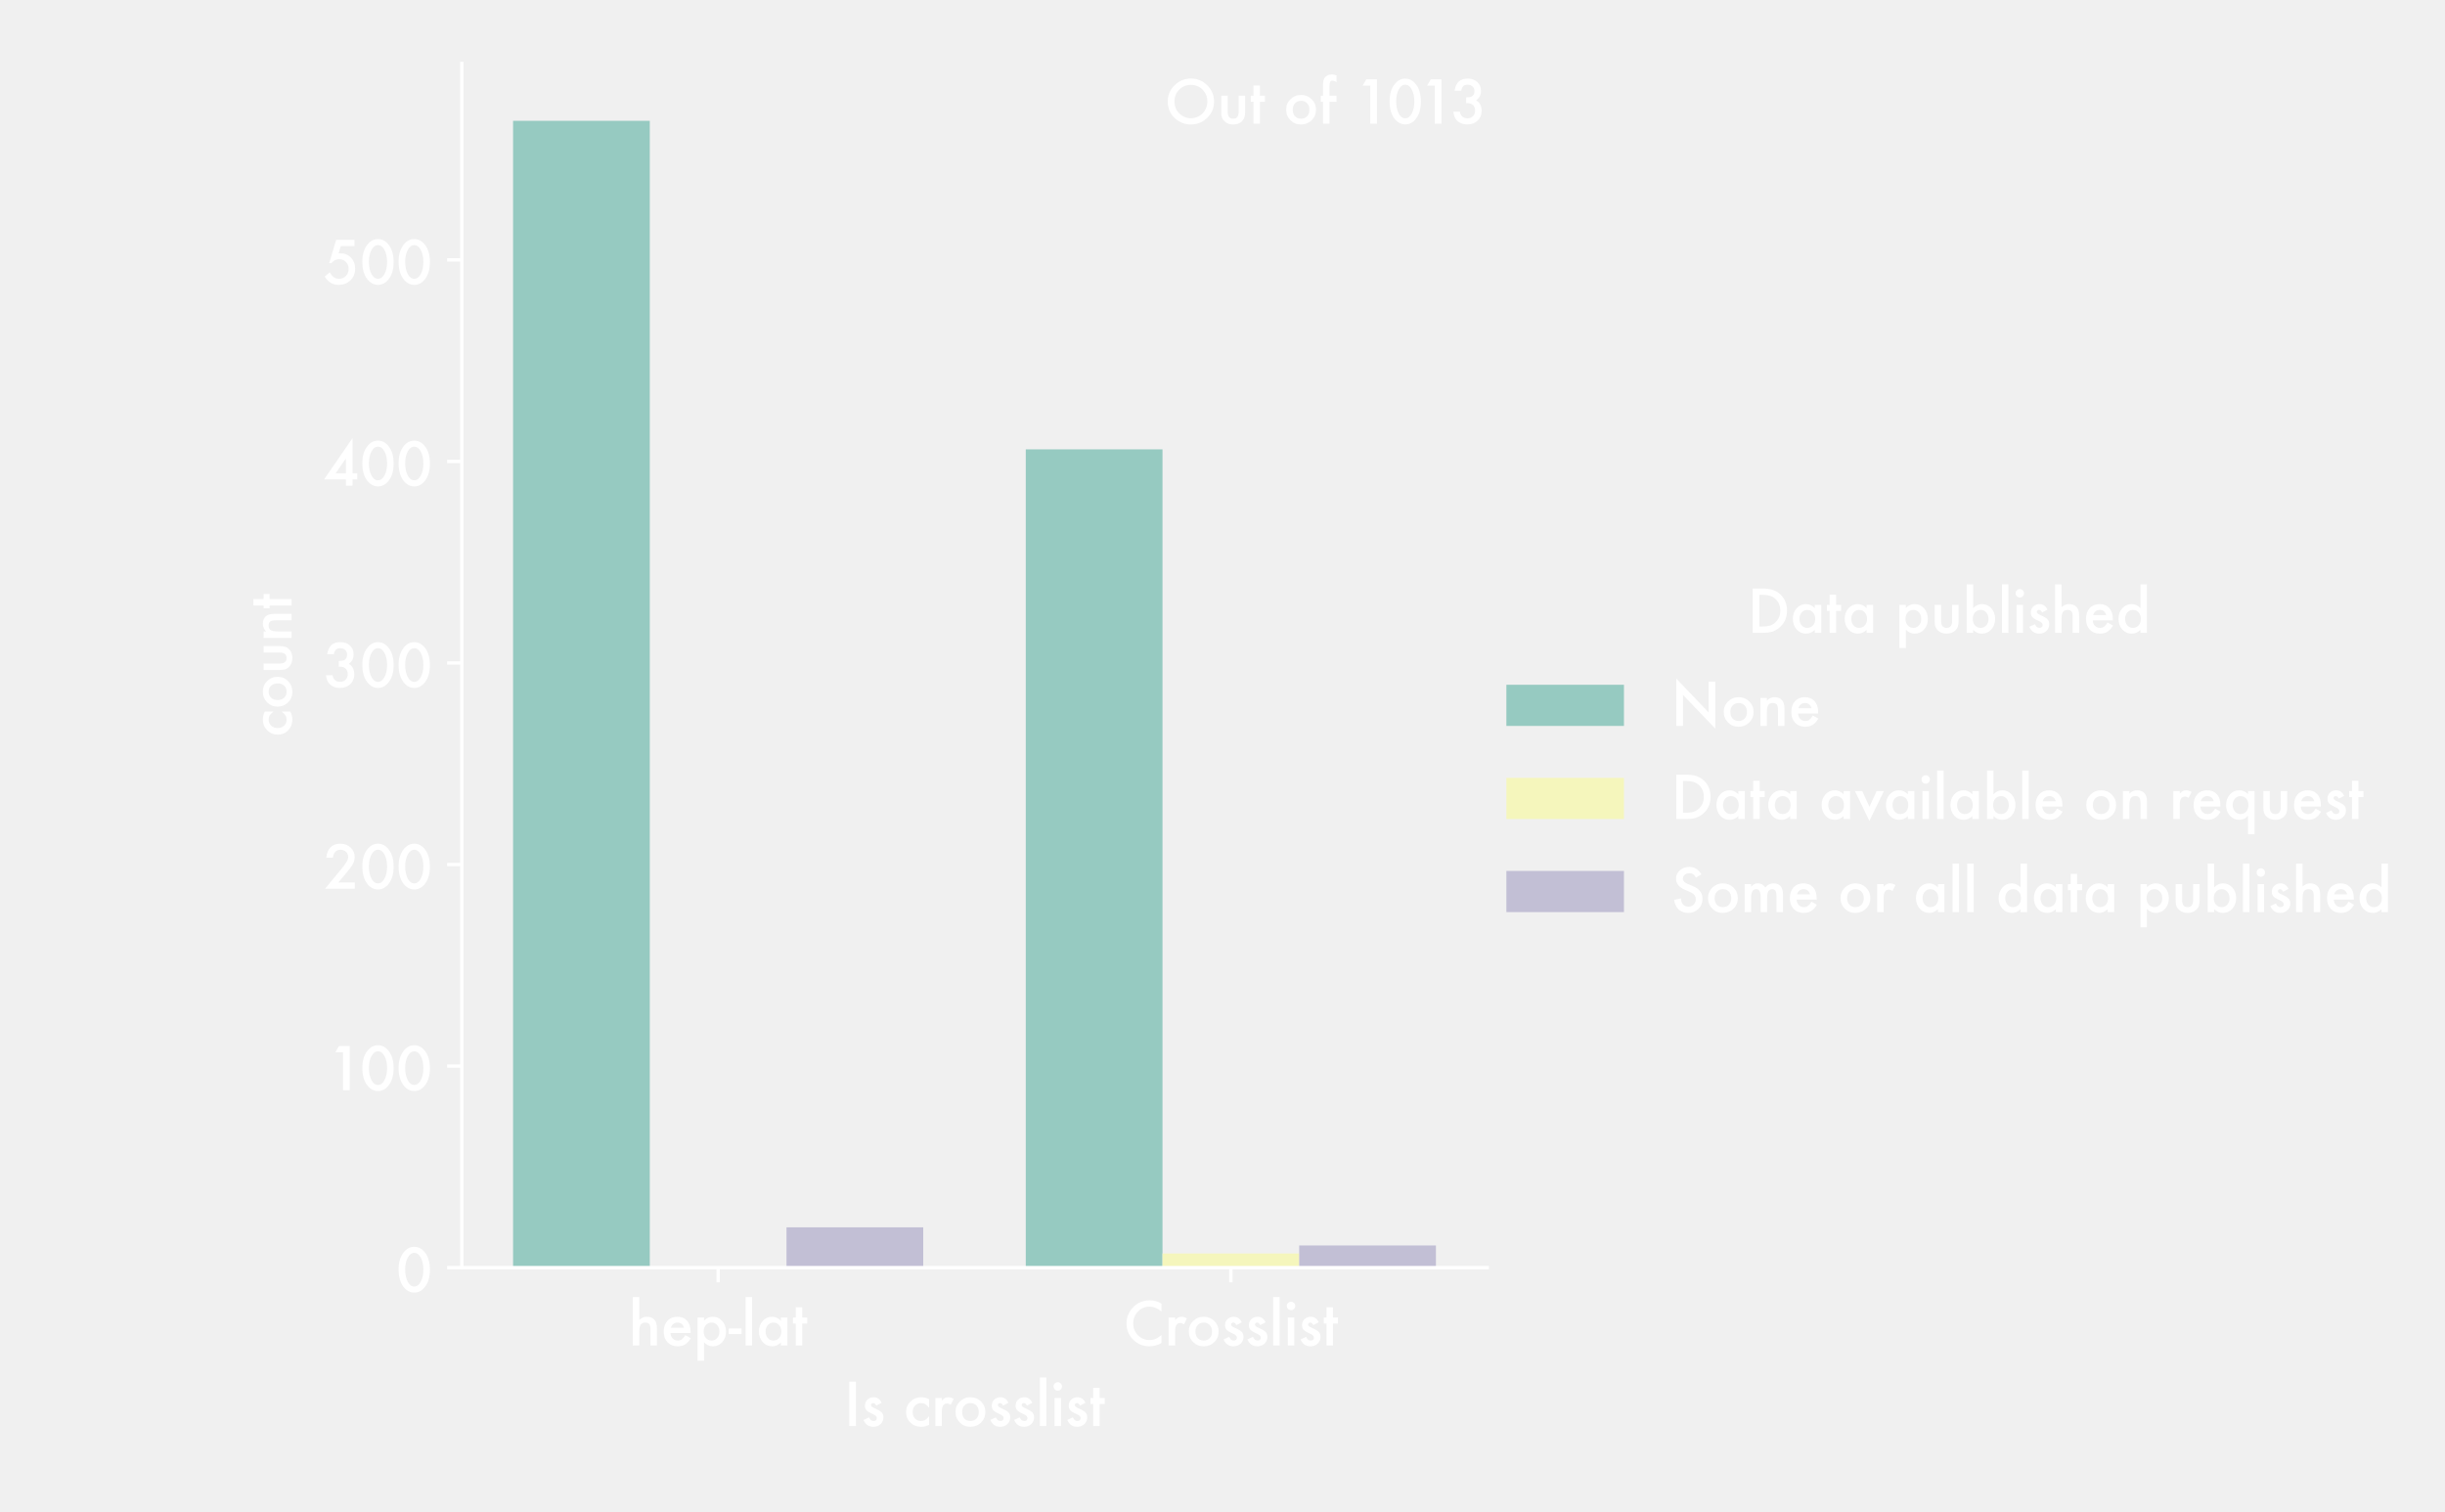
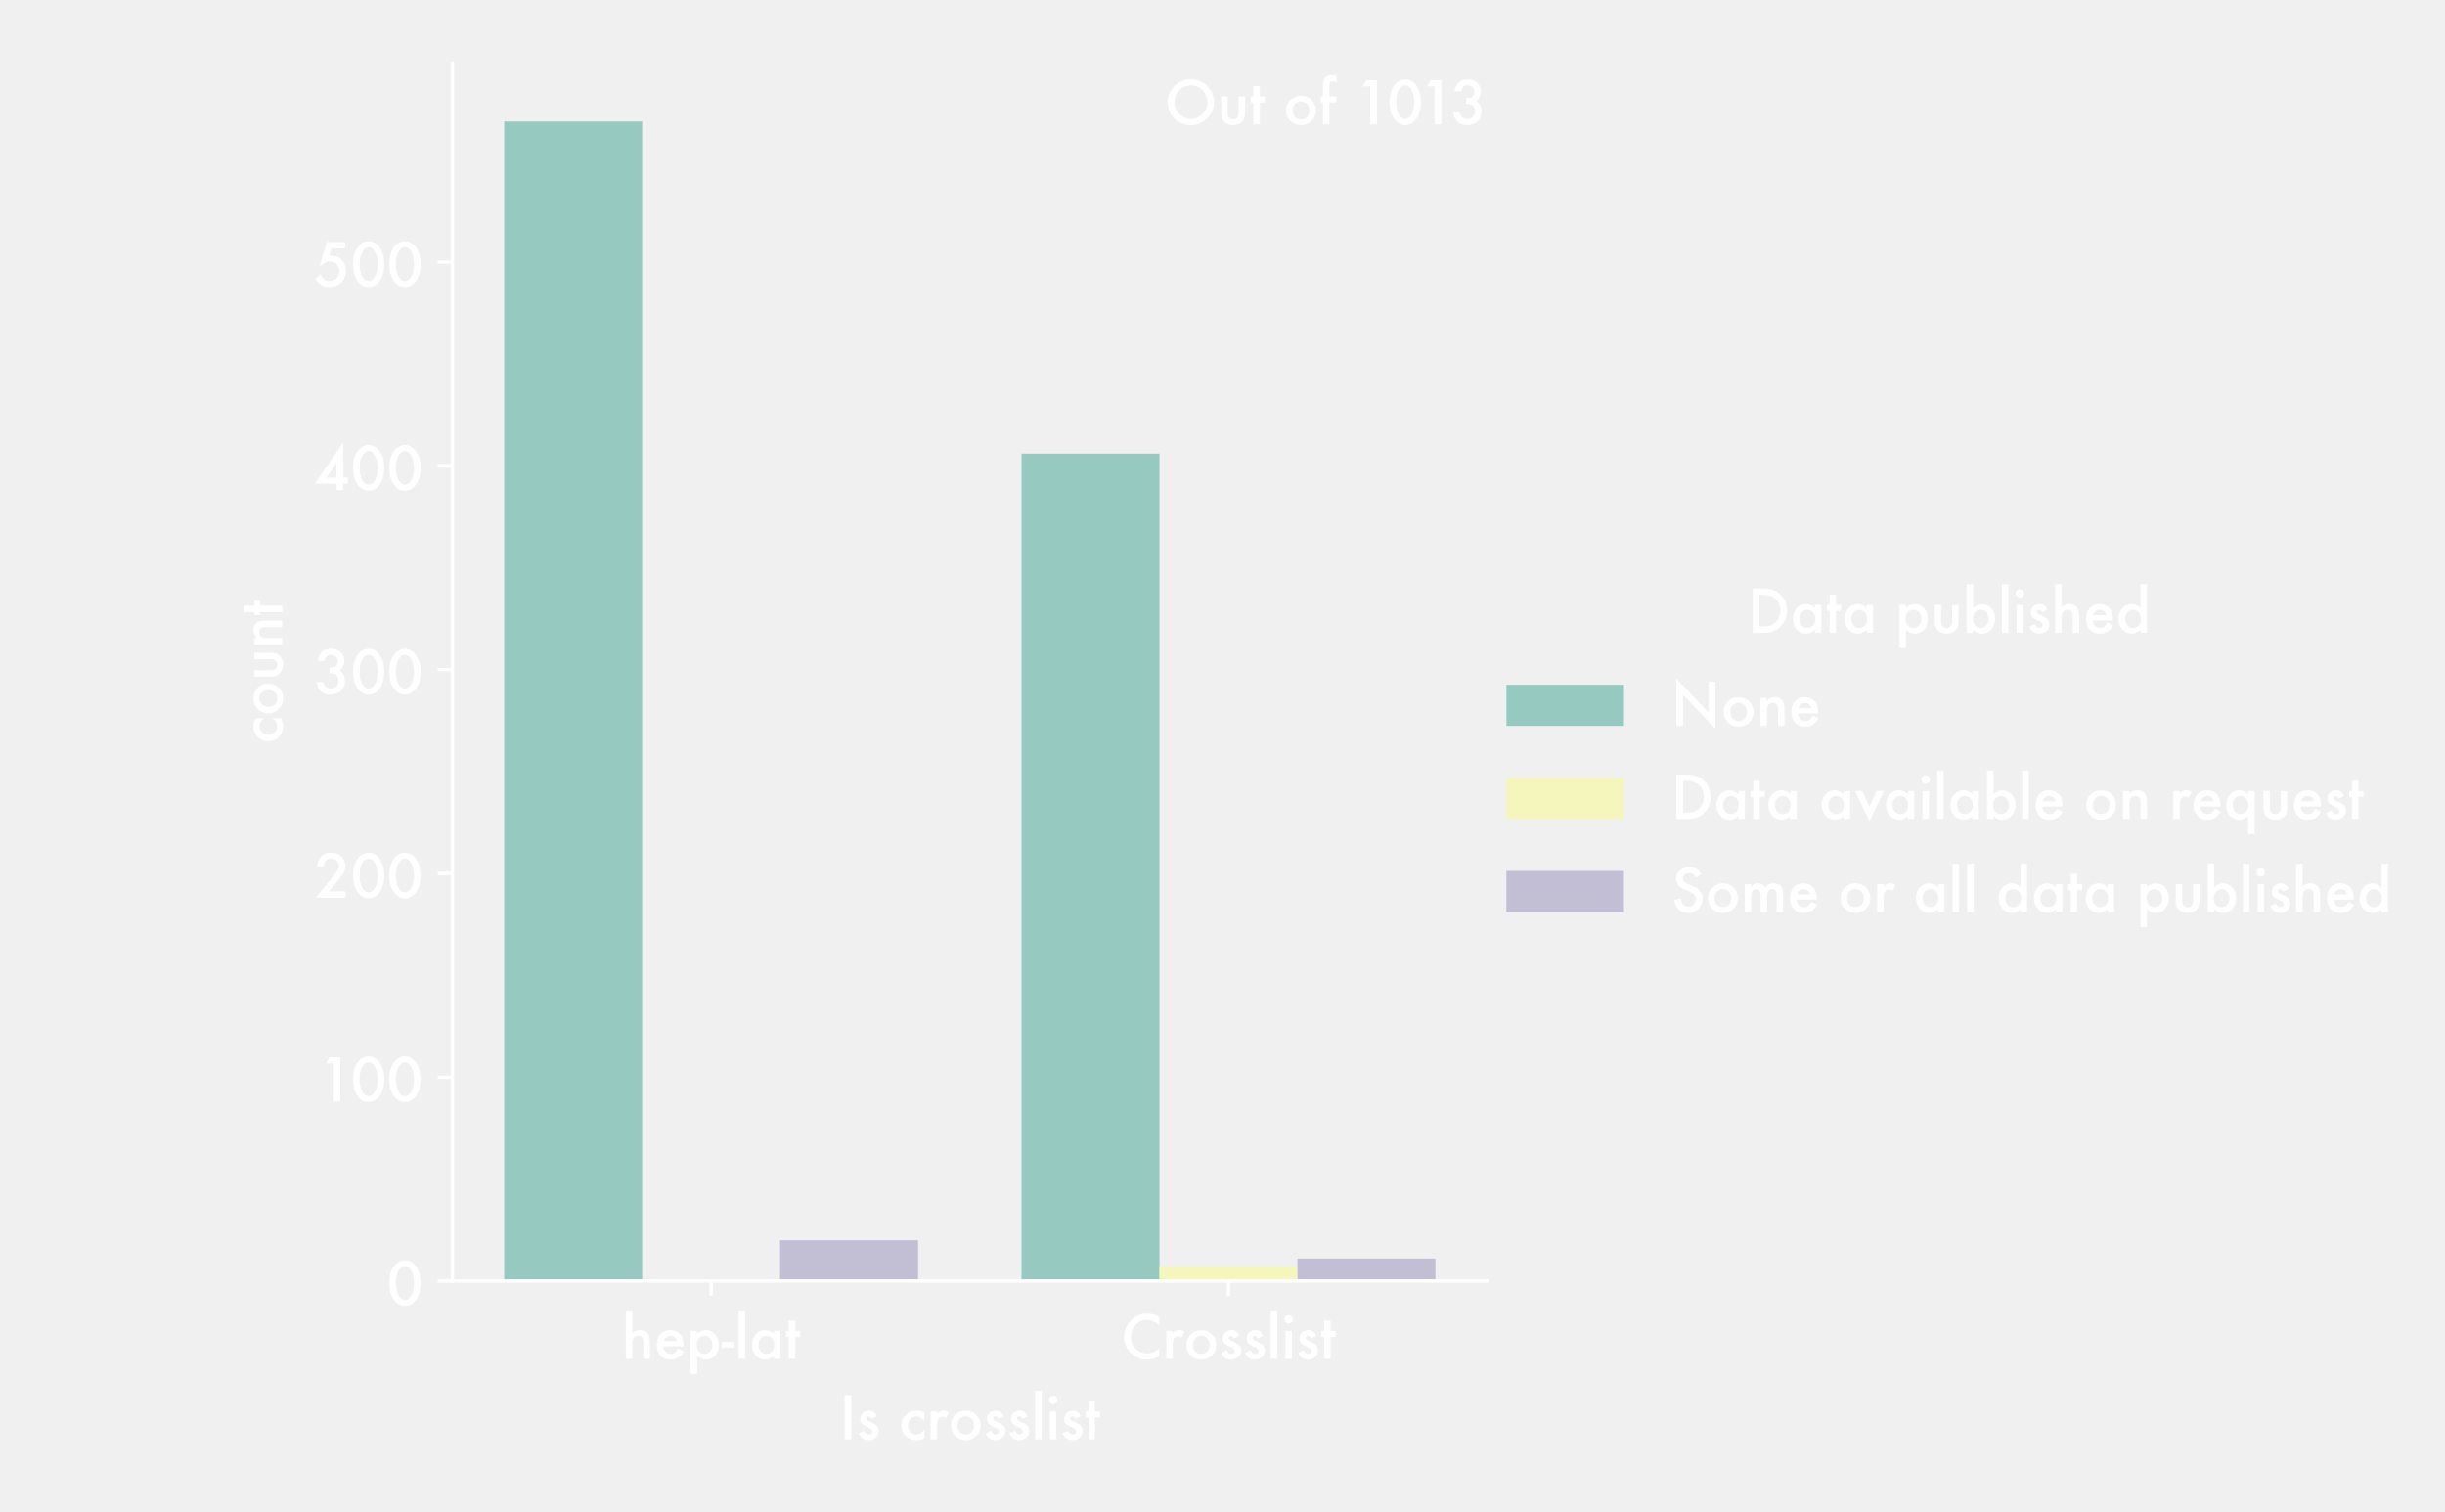
- <svg xmlns="http://www.w3.org/2000/svg" xmlns:xlink="http://www.w3.org/1999/xlink" width="582.275pt" height="360pt" viewBox="0 0 582.275 360" version="1.1">
+ <svg xmlns="http://www.w3.org/2000/svg" xmlns:xlink="http://www.w3.org/1999/xlink" width="582.3pt" height="360pt" viewBox="0 0 582.3 360" version="1.1">
  <defs>
    <style type="text/css">*{stroke-linejoin: round; stroke-linecap: butt}</style>
  </defs>
  <g id="figure_1">
    <g id="patch_1">
-       <path d="M 0 360  L 582.275 360  L 582.275 0  L 0 0  L 0 360  z " style="fill: none" />
+       <path d="M 0 360  L 582.3 360  L 582.3 0  L 0 0  L 0 360  z " style="fill: none" />
    </g>
    <g id="axes_1">
      <g id="patch_2">
-         <path d="M 109.977 301.88  L 354.177 301.88  L 354.177 15.12  L 109.977 15.12  L 109.977 301.88  z " style="fill: none" />
+         <path d="M 107.758 305.08  L 354.177 305.08  L 354.177 15.12  L 107.758 15.12  L 107.758 305.08  z " style="fill: none" />
      </g>
      <g id="patch_3">
-         <path d="M 122.187 301.88  L 154.747 301.88  L 154.747 28.775  L 122.187 28.775  z " clip-path="url(#p5208a92a42)" style="fill: #96cac1" />
+         <path d="M 120.079 305.08  L 152.935 305.08  L 152.935 28.928  L 120.079 28.928  z " clip-path="url(#p4fba7ad329)" style="fill: #96cac1" />
      </g>
      <g id="patch_4">
-         <path d="M 244.287 301.88  L 276.847 301.88  L 276.847 107.011  L 244.287 107.011  z " clip-path="url(#p5208a92a42)" style="fill: #96cac1" />
+         <path d="M 243.288 305.08  L 276.144 305.08  L 276.144 108.036  L 243.288 108.036  z " clip-path="url(#p4fba7ad329)" style="fill: #96cac1" />
      </g>
      <g id="patch_5">
-         <path d="M 0 0  z " clip-path="url(#p5208a92a42)" style="fill: #f5f6bc" />
+         <path d="M 0 0  z " clip-path="url(#p4fba7ad329)" style="fill: #f5f6bc" />
      </g>
      <g id="patch_6">
-         <path d="M 276.847 301.88  L 309.407 301.88  L 309.407 298.52  L 276.847 298.52  z " clip-path="url(#p5208a92a42)" style="fill: #f5f6bc" />
+         <path d="M 276.144 305.08  L 309 305.08  L 309 301.683  L 276.144 301.683  z " clip-path="url(#p4fba7ad329)" style="fill: #f5f6bc" />
      </g>
      <g id="patch_7">
-         <path d="M 187.307 301.88  L 219.867 301.88  L 219.867 292.281  L 187.307 292.281  z " clip-path="url(#p5208a92a42)" style="fill: #c2bfd5" />
+         <path d="M 185.791 305.08  L 218.646 305.08  L 218.646 295.373  L 185.791 295.373  z " clip-path="url(#p4fba7ad329)" style="fill: #c2bfd5" />
      </g>
      <g id="patch_8">
-         <path d="M 309.407 301.88  L 341.967 301.88  L 341.967 296.6  L 309.407 296.6  z " clip-path="url(#p5208a92a42)" style="fill: #c2bfd5" />
+         <path d="M 309 305.08  L 341.856 305.08  L 341.856 299.741  L 309 299.741  z " clip-path="url(#p4fba7ad329)" style="fill: #c2bfd5" />
      </g>
      <g id="matplotlib.axis_1">
        <g id="xtick_1">
          <g id="line2d_1">
            <defs>
-               <path id="mac248371a2" d="M 0 0  L 0 3.5  " style="stroke: #ffffff; stroke-width: 0.8" />
+               <path id="mcd051df9fd" d="M 0 0  L 0 3.5  " style="stroke: #ffffff; stroke-width: 0.8" />
            </defs>
            <g>
-               <use xlink:href="#mac248371a2" x="171.027" y="301.88" style="fill: #ffffff; stroke: #ffffff; stroke-width: 0.8" />
+               <use xlink:href="#mcd051df9fd" x="169.363" y="305.08" style="fill: #ffffff; stroke: #ffffff; stroke-width: 0.8" />
            </g>
          </g>
          <g id="text_1">
-             <g style="fill: #ffffff" transform="translate(149.7385 320.4256)scale(0.14 -0.14)">
+             <g style="fill: #ffffff" transform="translate(148.0739 323.6256)scale(0.14 -0.14)">
              <defs>
                <path id="Futura-Medium-68" d="M 444 5278  L 1147 5278  L 1147 2791  Q 1522 3128 1975 3128  Q 2491 3128 2800 2794  Q 3063 2503 3063 1866  L 3063 0  L 2359 0  L 2359 1800  Q 2359 2166 2229 2330  Q 2100 2494 1813 2494  Q 1444 2494 1294 2266  Q 1147 2034 1147 1472  L 1147 0  L 444 0  L 444 5278  z " transform="scale(0.015625)" />
                <path id="Futura-Medium-65" d="M 3216 1356  L 1034 1356  Q 1063 981 1278 759  Q 1494 541 1831 541  Q 2094 541 2266 666  Q 2434 791 2650 1128  L 3244 797  Q 3106 563 2953 395  Q 2800 228 2625 120  Q 2450 13 2247 -37  Q 2044 -88 1806 -88  Q 1125 -88 713 350  Q 300 791 300 1519  Q 300 2241 700 2688  Q 1103 3128 1769 3128  Q 2441 3128 2831 2700  Q 3219 2275 3219 1522  L 3216 1356  z M 2494 1931  Q 2347 2494 1784 2494  Q 1656 2494 1543 2455  Q 1431 2416 1339 2342  Q 1247 2269 1181 2166  Q 1116 2063 1081 1931  L 2494 1931  z " transform="scale(0.015625)" />
                <path id="Futura-Medium-70" d="M 1147 -1656  L 444 -1656  L 444 3044  L 1147 3044  L 1147 2713  Q 1563 3128 2091 3128  Q 2719 3128 3125 2666  Q 3538 2206 3538 1506  Q 3538 822 3128 366  Q 2722 -88 2103 -88  Q 1569 -88 1147 341  L 1147 -1656  z M 2819 1503  Q 2819 1941 2581 2216  Q 2341 2494 1975 2494  Q 1588 2494 1347 2225  Q 1106 1956 1106 1519  Q 1106 1091 1347 813  Q 1584 541 1972 541  Q 2338 541 2575 816  Q 2819 1091 2819 1503  z " transform="scale(0.015625)" />
                <path id="Futura-Medium-2d" d="M 0 1853  L 1394 1853  L 1394 1241  L 0 1241  L 0 1853  z " transform="scale(0.015625)" />
                <path id="Futura-Medium-6c" d="M 1147 5278  L 1147 0  L 444 0  L 444 5278  L 1147 5278  z " transform="scale(0.015625)" />
                <path id="Futura-Medium-61" d="M 2688 3044  L 3394 3044  L 3394 0  L 2688 0  L 2688 319  Q 2253 -88 1753 -88  Q 1122 -88 709 369  Q 300 834 300 1531  Q 300 2216 709 2672  Q 1119 3128 1734 3128  Q 2266 3128 2688 2691  L 2688 3044  z M 1019 1531  Q 1019 1094 1253 819  Q 1494 541 1859 541  Q 2250 541 2491 809  Q 2731 1088 2731 1516  Q 2731 1944 2491 2222  Q 2250 2494 1866 2494  Q 1503 2494 1259 2219  Q 1019 1941 1019 1531  z " transform="scale(0.015625)" />
                <path id="Futura-Medium-74" d="M 1169 2388  L 1169 0  L 466 0  L 466 2388  L 166 2388  L 166 3044  L 466 3044  L 466 4159  L 1169 4159  L 1169 3044  L 1716 3044  L 1716 2388  L 1169 2388  z " transform="scale(0.015625)" />
              </defs>
              <use xlink:href="#Futura-Medium-68" />
              <use xlink:href="#Futura-Medium-65" x="54.834" />
              <use xlink:href="#Futura-Medium-70" x="110.156" />
              <use xlink:href="#Futura-Medium-2d" x="170.117" />
              <use xlink:href="#Futura-Medium-6c" x="191.895" />
              <use xlink:href="#Futura-Medium-61" x="216.797" />
              <use xlink:href="#Futura-Medium-74" x="276.758" />
            </g>
          </g>
        </g>
        <g id="xtick_2">
          <g id="line2d_2">
            <g>
-               <use xlink:href="#mac248371a2" x="293.127" y="301.88" style="fill: #ffffff; stroke: #ffffff; stroke-width: 0.8" />
+               <use xlink:href="#mcd051df9fd" x="292.572" y="305.08" style="fill: #ffffff; stroke: #ffffff; stroke-width: 0.8" />
            </g>
          </g>
          <g id="text_2">
-             <g style="fill: #ffffff" transform="translate(267.5357 320.4256)scale(0.14 -0.14)">
+             <g style="fill: #ffffff" transform="translate(266.9807 323.6256)scale(0.14 -0.14)">
              <defs>
                <path id="Futura-Medium-43" d="M 4144 4566  L 4144 3703  Q 3513 4231 2838 4231  Q 2094 4231 1584 3697  Q 1072 3166 1072 2397  Q 1072 1638 1584 1116  Q 2097 594 2841 594  Q 3225 594 3494 719  Q 3644 781 3805 887  Q 3966 994 4144 1144  L 4144 266  Q 3519 -88 2831 -88  Q 1797 -88 1066 634  Q 338 1363 338 2391  Q 338 3313 947 4034  Q 1697 4919 2888 4919  Q 3538 4919 4144 4566  z " transform="scale(0.015625)" />
                <path id="Futura-Medium-72" d="M 444 3044  L 1147 3044  L 1147 2772  Q 1341 2975 1491 3050  Q 1644 3128 1853 3128  Q 2131 3128 2434 2947  L 2113 2303  Q 1913 2447 1722 2447  Q 1147 2447 1147 1578  L 1147 0  L 444 0  L 444 3044  z " transform="scale(0.015625)" />
                <path id="Futura-Medium-6f" d="M 300 1544  Q 300 2203 772 2665  Q 1244 3128 1922 3128  Q 2603 3128 3078 2663  Q 3547 2197 3547 1519  Q 3547 834 3075 372  Q 2600 -88 1909 -88  Q 1225 -88 763 381  Q 300 844 300 1544  z M 1019 1531  Q 1019 1075 1263 809  Q 1513 541 1922 541  Q 2334 541 2581 806  Q 2828 1072 2828 1516  Q 2828 1959 2581 2225  Q 2331 2494 1922 2494  Q 1519 2494 1269 2225  Q 1019 1956 1019 1531  z " transform="scale(0.015625)" />
                <path id="Futura-Medium-73" d="M 2213 2525  L 1631 2216  Q 1494 2497 1291 2497  Q 1194 2497 1125 2433  Q 1056 2369 1056 2269  Q 1056 2094 1463 1922  Q 2022 1681 2215 1478  Q 2409 1275 2409 931  Q 2409 491 2084 194  Q 1769 -88 1322 -88  Q 556 -88 238 659  L 838 938  Q 963 719 1028 659  Q 1156 541 1334 541  Q 1691 541 1691 866  Q 1691 1053 1416 1216  Q 1309 1269 1203 1319  Q 1097 1369 988 1422  Q 681 1572 556 1722  Q 397 1913 397 2213  Q 397 2609 669 2869  Q 947 3128 1344 3128  Q 1928 3128 2213 2525  z " transform="scale(0.015625)" />
                <path id="Futura-Medium-69" d="M 1147 3044  L 1147 0  L 444 0  L 444 3044  L 1147 3044  z M 338 4309  Q 338 4494 472 4628  Q 606 4763 794 4763  Q 984 4763 1119 4628  Q 1253 4497 1253 4306  Q 1253 4116 1119 3981  Q 988 3847 797 3847  Q 606 3847 472 3981  Q 338 4116 338 4309  z " transform="scale(0.015625)" />
              </defs>
              <use xlink:href="#Futura-Medium-43" />
              <use xlink:href="#Futura-Medium-72" x="70.068" />
              <use xlink:href="#Futura-Medium-6f" x="106.596" />
              <use xlink:href="#Futura-Medium-73" x="166.703" />
              <use xlink:href="#Futura-Medium-73" x="207.279" />
              <use xlink:href="#Futura-Medium-6c" x="247.855" />
              <use xlink:href="#Futura-Medium-69" x="272.758" />
              <use xlink:href="#Futura-Medium-73" x="297.66" />
              <use xlink:href="#Futura-Medium-74" x="338.236" />
            </g>
          </g>
        </g>
        <g id="text_3">
-           <g style="fill: #ffffff" transform="translate(200.9885 339.5938)scale(0.14 -0.14)">
+           <g style="fill: #ffffff" transform="translate(199.8787 342.7937)scale(0.14 -0.14)">
            <defs>
              <path id="Futura-Medium-49" d="M 1306 4825  L 1306 0  L 578 0  L 578 4825  L 1306 4825  z " transform="scale(0.015625)" />
              <path id="Futura-Medium-20" transform="scale(0.015625)" />
              <path id="Futura-Medium-63" d="M 2813 2913  L 2813 1978  Q 2572 2272 2381 2381  Q 2194 2494 1941 2494  Q 1544 2494 1281 2216  Q 1019 1938 1019 1519  Q 1019 1091 1272 816  Q 1528 541 1925 541  Q 2178 541 2372 650  Q 2559 756 2813 1063  L 2813 134  Q 2384 -88 1956 -88  Q 1250 -88 775 369  Q 300 828 300 1509  Q 300 2191 781 2659  Q 1263 3128 1963 3128  Q 2413 3128 2813 2913  z " transform="scale(0.015625)" />
            </defs>
            <use xlink:href="#Futura-Medium-49" />
            <use xlink:href="#Futura-Medium-73" x="29.492" />
            <use xlink:href="#Futura-Medium-20" x="70.068" />
            <use xlink:href="#Futura-Medium-63" x="100.928" />
            <use xlink:href="#Futura-Medium-72" x="148.584" />
            <use xlink:href="#Futura-Medium-6f" x="185.111" />
            <use xlink:href="#Futura-Medium-73" x="245.219" />
            <use xlink:href="#Futura-Medium-73" x="285.795" />
            <use xlink:href="#Futura-Medium-6c" x="326.371" />
            <use xlink:href="#Futura-Medium-69" x="351.273" />
            <use xlink:href="#Futura-Medium-73" x="376.176" />
            <use xlink:href="#Futura-Medium-74" x="416.752" />
          </g>
        </g>
      </g>
      <g id="matplotlib.axis_2">
        <g id="ytick_1">
          <g id="line2d_3">
            <defs>
-               <path id="m2b56bed31b" d="M 0 0  L -3.5 0  " style="stroke: #ffffff; stroke-width: 0.8" />
+               <path id="m1ad643c004" d="M 0 0  L -3.5 0  " style="stroke: #ffffff; stroke-width: 0.8" />
            </defs>
            <g>
-               <use xlink:href="#m2b56bed31b" x="109.977" y="301.88" style="fill: #ffffff; stroke: #ffffff; stroke-width: 0.8" />
+               <use xlink:href="#m1ad643c004" x="107.758" y="305.08" style="fill: #ffffff; stroke: #ffffff; stroke-width: 0.8" />
            </g>
          </g>
          <g id="text_4">
-             <g style="fill: #ffffff" transform="translate(94.33657 307.6528)scale(0.14 -0.14)">
+             <g style="fill: #ffffff" transform="translate(92.11723 310.8528)scale(0.14 -0.14)">
              <defs>
                <path id="Futura-Medium-30" d="M 272 2444  Q 272 3597 809 4284  Q 1291 4906 1975 4906  Q 2659 4906 3141 4284  Q 3678 3597 3678 2413  Q 3678 1231 3141 544  Q 2659 -78 1978 -78  Q 1297 -78 809 544  Q 272 1231 272 2444  z M 988 2441  Q 988 1638 1266 1106  Q 1544 584 1975 584  Q 2403 584 2684 1106  Q 2966 1625 2966 2416  Q 2966 3206 2684 3728  Q 2403 4247 1975 4247  Q 1550 4247 1269 3728  Q 988 3213 988 2441  z " transform="scale(0.015625)" />
              </defs>
              <use xlink:href="#Futura-Medium-30" />
            </g>
          </g>
        </g>
        <g id="ytick_2">
          <g id="line2d_4">
            <g>
-               <use xlink:href="#m2b56bed31b" x="109.977" y="253.883" style="fill: #ffffff; stroke: #ffffff; stroke-width: 0.8" />
+               <use xlink:href="#m1ad643c004" x="107.758" y="256.547" style="fill: #ffffff; stroke: #ffffff; stroke-width: 0.8" />
            </g>
          </g>
          <g id="text_5">
-             <g style="fill: #ffffff" transform="translate(77.89532 259.6555)scale(0.14 -0.14)">
+             <g style="fill: #ffffff" transform="translate(75.67597 262.3199)scale(0.14 -0.14)">
              <defs>
                <path id="Futura-Medium-31" d="M 1734 4144  L 900 4144  L 1300 4825  L 2463 4825  L 2463 0  L 1734 0  L 1734 4144  z " transform="scale(0.015625)" />
              </defs>
              <use xlink:href="#Futura-Medium-31" />
              <use xlink:href="#Futura-Medium-30" x="55.719" />
              <use xlink:href="#Futura-Medium-30" x="117.438" />
            </g>
          </g>
        </g>
        <g id="ytick_3">
          <g id="line2d_5">
            <g>
-               <use xlink:href="#m2b56bed31b" x="109.977" y="205.885" style="fill: #ffffff; stroke: #ffffff; stroke-width: 0.8" />
+               <use xlink:href="#m1ad643c004" x="107.758" y="208.014" style="fill: #ffffff; stroke: #ffffff; stroke-width: 0.8" />
            </g>
          </g>
          <g id="text_6">
-             <g style="fill: #ffffff" transform="translate(77.05532 211.6582)scale(0.14 -0.14)">
+             <g style="fill: #ffffff" transform="translate(74.83598 213.7869)scale(0.14 -0.14)">
              <defs>
                <path id="Futura-Medium-32" d="M 1603 684  L 3400 684  L 3400 0  L 159 0  L 1834 2028  Q 2081 2331 2248 2553  Q 2416 2775 2503 2925  Q 2681 3219 2681 3453  Q 2681 3791 2443 4019  Q 2206 4247 1856 4247  Q 1125 4247 1019 3381  L 294 3381  Q 469 4906 1834 4906  Q 2494 4906 2941 4488  Q 3391 4069 3391 3450  Q 3391 3056 3181 2678  Q 3075 2481 2870 2211  Q 2666 1941 2353 1572  L 1603 684  z " transform="scale(0.015625)" />
              </defs>
              <use xlink:href="#Futura-Medium-32" />
              <use xlink:href="#Futura-Medium-30" x="61.719" />
              <use xlink:href="#Futura-Medium-30" x="123.438" />
            </g>
          </g>
        </g>
        <g id="ytick_4">
          <g id="line2d_6">
            <g>
-               <use xlink:href="#m2b56bed31b" x="109.977" y="157.888" style="fill: #ffffff; stroke: #ffffff; stroke-width: 0.8" />
+               <use xlink:href="#m1ad643c004" x="107.758" y="159.481" style="fill: #ffffff; stroke: #ffffff; stroke-width: 0.8" />
            </g>
          </g>
          <g id="text_7">
-             <g style="fill: #ffffff" transform="translate(77.05532 163.6608)scale(0.14 -0.14)">
+             <g style="fill: #ffffff" transform="translate(74.83598 165.254)scale(0.14 -0.14)">
              <defs>
                <path id="Futura-Medium-33" d="M 1656 2241  L 1656 2863  Q 2119 2863 2278 2966  Q 2563 3147 2563 3547  Q 2563 3856 2356 4050  Q 2153 4247 1828 4247  Q 1525 4247 1359 4100  Q 1200 3950 1122 3594  L 397 3594  Q 509 4275 859 4592  Q 1209 4909 1838 4909  Q 2472 4909 2872 4534  Q 3272 4163 3272 3575  Q 3272 2913 2747 2544  Q 3347 2191 3347 1397  Q 3347 747 2909 334  Q 2472 -78 1788 -78  Q 916 -78 494 563  Q 319 831 272 1306  L 975 1306  Q 1031 956 1248 770  Q 1466 584 1816 584  Q 2169 584 2400 819  Q 2631 1059 2631 1428  Q 2631 1916 2284 2122  Q 2081 2241 1656 2241  z " transform="scale(0.015625)" />
              </defs>
              <use xlink:href="#Futura-Medium-33" />
              <use xlink:href="#Futura-Medium-30" x="61.719" />
              <use xlink:href="#Futura-Medium-30" x="123.438" />
            </g>
          </g>
        </g>
        <g id="ytick_5">
          <g id="line2d_7">
            <g>
-               <use xlink:href="#m2b56bed31b" x="109.977" y="109.891" style="fill: #ffffff; stroke: #ffffff; stroke-width: 0.8" />
+               <use xlink:href="#m1ad643c004" x="107.758" y="110.948" style="fill: #ffffff; stroke: #ffffff; stroke-width: 0.8" />
            </g>
          </g>
          <g id="text_8">
-             <g style="fill: #ffffff" transform="translate(77.05532 115.6635)scale(0.14 -0.14)">
+             <g style="fill: #ffffff" transform="translate(74.83598 116.7211)scale(0.14 -0.14)">
              <defs>
                <path id="Futura-Medium-34" d="M 3156 1347  L 3669 1347  L 3669 684  L 3156 684  L 3156 0  L 2428 0  L 2428 684  L 59 684  L 3156 5184  L 3156 1347  z M 2428 1347  L 2428 2963  L 1316 1347  L 2428 1347  z " transform="scale(0.015625)" />
              </defs>
              <use xlink:href="#Futura-Medium-34" />
              <use xlink:href="#Futura-Medium-30" x="61.719" />
              <use xlink:href="#Futura-Medium-30" x="123.438" />
            </g>
          </g>
        </g>
        <g id="ytick_6">
          <g id="line2d_8">
            <g>
-               <use xlink:href="#m2b56bed31b" x="109.977" y="61.893" style="fill: #ffffff; stroke: #ffffff; stroke-width: 0.8" />
+               <use xlink:href="#m1ad643c004" x="107.758" y="62.415" style="fill: #ffffff; stroke: #ffffff; stroke-width: 0.8" />
            </g>
          </g>
          <g id="text_9">
-             <g style="fill: #ffffff" transform="translate(77.05532 67.6662)scale(0.14 -0.14)">
+             <g style="fill: #ffffff" transform="translate(74.83598 68.18815)scale(0.14 -0.14)">
              <defs>
                <path id="Futura-Medium-35" d="M 3366 4144  L 1878 4144  L 1641 3344  Q 1694 3350 1742 3353  Q 1791 3356 1831 3356  Q 2534 3356 2984 2881  Q 3438 2409 3438 1672  Q 3438 909 2925 415  Q 2413 -78 1634 -78  Q 675 -78 122 822  L 672 1288  Q 900 900 1131 741  Q 1363 584 1697 584  Q 2134 584 2431 891  Q 2728 1206 2728 1656  Q 2728 2119 2434 2413  Q 2141 2716 1700 2716  Q 1209 2716 853 2288  L 613 2288  L 1372 4825  L 3366 4825  L 3366 4144  z " transform="scale(0.015625)" />
              </defs>
              <use xlink:href="#Futura-Medium-35" />
              <use xlink:href="#Futura-Medium-30" x="61.719" />
              <use xlink:href="#Futura-Medium-30" x="123.438" />
            </g>
          </g>
        </g>
        <g id="text_10">
-           <g style="fill: #ffffff" transform="translate(69.43282 175.6106)rotate(-90)scale(0.14 -0.14)">
+           <g style="fill: #ffffff" transform="translate(67.21348 177.2106)rotate(-90)scale(0.14 -0.14)">
            <defs>
              <path id="Futura-Medium-75" d="M 1147 3044  L 1147 1297  Q 1147 541 1744 541  Q 2341 541 2341 1297  L 2341 3044  L 3044 3044  L 3044 1281  Q 3044 916 2953 650  Q 2866 413 2650 222  Q 2294 -88 1744 -88  Q 1197 -88 841 222  Q 622 413 531 650  Q 444 863 444 1281  L 444 3044  L 1147 3044  z " transform="scale(0.015625)" />
              <path id="Futura-Medium-6e" d="M 444 3044  L 1150 3044  L 1150 2763  Q 1519 3128 1981 3128  Q 2513 3128 2809 2794  Q 3066 2509 3066 1866  L 3066 0  L 2359 0  L 2359 1700  Q 2359 2150 2234 2322  Q 2113 2497 1791 2497  Q 1441 2497 1294 2266  Q 1150 2038 1150 1469  L 1150 0  L 444 0  L 444 3044  z " transform="scale(0.015625)" />
            </defs>
            <use xlink:href="#Futura-Medium-63" />
            <use xlink:href="#Futura-Medium-6f" x="47.656" />
            <use xlink:href="#Futura-Medium-75" x="107.764" />
            <use xlink:href="#Futura-Medium-6e" x="162.256" />
            <use xlink:href="#Futura-Medium-74" x="217.09" />
          </g>
        </g>
      </g>
      <g id="patch_9">
-         <path d="M 109.977 301.88  L 109.977 15.12  " style="fill: none; stroke: #ffffff; stroke-width: 0.8; stroke-linejoin: miter; stroke-linecap: square" />
+         <path d="M 107.758 305.08  L 107.758 15.12  " style="fill: none; stroke: #ffffff; stroke-width: 0.8; stroke-linejoin: miter; stroke-linecap: square" />
      </g>
      <g id="patch_10">
-         <path d="M 109.977 301.88  L 354.177 301.88  " style="fill: none; stroke: #ffffff; stroke-width: 0.8; stroke-linejoin: miter; stroke-linecap: square" />
+         <path d="M 107.758 305.08  L 354.177 305.08  " style="fill: none; stroke: #ffffff; stroke-width: 0.8; stroke-linejoin: miter; stroke-linecap: square" />
      </g>
      <g id="text_11">
-         <g style="fill: #ffffff" transform="translate(277.3566 29.458)scale(0.14 -0.14)">
+         <g style="fill: #ffffff" transform="translate(277.3564 29.618)scale(0.14 -0.14)">
          <defs>
            <path id="Futura-Medium-4f" d="M 338 2434  Q 338 3453 1084 4184  Q 1828 4916 2872 4916  Q 3903 4916 4641 4178  Q 5381 3441 5381 2406  Q 5381 1366 4638 641  Q 3891 -88 2834 -88  Q 1900 -88 1156 559  Q 338 1275 338 2434  z M 1072 2425  Q 1072 1625 1609 1109  Q 2144 594 2844 594  Q 3603 594 4125 1119  Q 4647 1650 4647 2413  Q 4647 3184 4131 3706  Q 3619 4231 2863 4231  Q 2109 4231 1591 3706  Q 1072 3188 1072 2425  z " transform="scale(0.015625)" />
            <path id="Futura-Medium-66" d="M 1172 2388  L 1172 0  L 466 0  L 466 2388  L 216 2388  L 216 3044  L 466 3044  L 466 4219  Q 466 4794 666 5031  Q 941 5363 1466 5363  Q 1653 5363 1938 5253  L 1938 4534  L 1866 4572  Q 1638 4688 1491 4688  Q 1303 4688 1238 4553  Q 1172 4422 1172 4047  L 1172 3044  L 1938 3044  L 1938 2388  L 1172 2388  z " transform="scale(0.015625)" />
          </defs>
          <use xlink:href="#Futura-Medium-4f" />
          <use xlink:href="#Futura-Medium-75" x="89.355" />
          <use xlink:href="#Futura-Medium-74" x="143.848" />
          <use xlink:href="#Futura-Medium-20" x="171.191" />
          <use xlink:href="#Futura-Medium-6f" x="202.051" />
          <use xlink:href="#Futura-Medium-66" x="262.158" />
          <use xlink:href="#Futura-Medium-20" x="291.846" />
          <use xlink:href="#Futura-Medium-31" x="322.705" />
          <use xlink:href="#Futura-Medium-30" x="378.424" />
          <use xlink:href="#Futura-Medium-31" x="432.393" />
          <use xlink:href="#Futura-Medium-33" x="486.986" />
        </g>
      </g>
    </g>
    <g id="legend_1">
      <g id="text_12">
-         <g style="fill: #ffffff" transform="translate(416.1486 150.7094)scale(0.14 -0.14)">
+         <g style="fill: #ffffff" transform="translate(416.1736 150.7094)scale(0.14 -0.14)">
          <defs>
            <path id="Futura-Medium-44" d="M 578 0  L 578 4825  L 1591 4825  Q 2319 4825 2741 4681  Q 3194 4541 3563 4203  Q 4309 3522 4309 2413  Q 4309 1300 3531 613  Q 3141 269 2713 134  Q 2313 0 1578 0  L 578 0  z M 1306 684  L 1634 684  Q 2125 684 2450 788  Q 2775 897 3038 1134  Q 3575 1625 3575 2413  Q 3575 3206 3044 3700  Q 2566 4141 1634 4141  L 1306 4141  L 1306 684  z " transform="scale(0.015625)" />
            <path id="Futura-Medium-62" d="M 1147 5278  L 1147 2691  Q 1569 3128 2103 3128  Q 2719 3128 3128 2669  Q 3538 2213 3538 1531  Q 3538 828 3125 369  Q 2716 -88 2091 -88  Q 1563 -88 1147 319  L 1147 0  L 444 0  L 444 5278  L 1147 5278  z M 2819 1500  Q 2819 1938 2581 2213  Q 2341 2494 1978 2494  Q 1591 2494 1347 2222  Q 1106 1953 1106 1522  Q 1106 1078 1344 813  Q 1581 541 1969 541  Q 2334 541 2575 813  Q 2819 1088 2819 1500  z " transform="scale(0.015625)" />
            <path id="Futura-Medium-64" d="M 2688 5278  L 3394 5278  L 3394 0  L 2688 0  L 2688 319  Q 2272 -88 1747 -88  Q 1122 -88 709 369  Q 300 834 300 1531  Q 300 2213 709 2669  Q 1116 3128 1731 3128  Q 2266 3128 2688 2691  L 2688 5278  z M 1019 1531  Q 1019 1094 1253 819  Q 1494 541 1859 541  Q 2250 541 2491 809  Q 2731 1088 2731 1516  Q 2731 1944 2491 2222  Q 2250 2494 1866 2494  Q 1503 2494 1259 2219  Q 1019 1941 1019 1531  z " transform="scale(0.015625)" />
          </defs>
          <use xlink:href="#Futura-Medium-44" />
          <use xlink:href="#Futura-Medium-61" x="72.607" />
          <use xlink:href="#Futura-Medium-74" x="132.568" />
          <use xlink:href="#Futura-Medium-61" x="160.787" />
          <use xlink:href="#Futura-Medium-20" x="220.748" />
          <use xlink:href="#Futura-Medium-70" x="251.607" />
          <use xlink:href="#Futura-Medium-75" x="311.568" />
          <use xlink:href="#Futura-Medium-62" x="366.061" />
          <use xlink:href="#Futura-Medium-6c" x="426.021" />
          <use xlink:href="#Futura-Medium-69" x="450.924" />
          <use xlink:href="#Futura-Medium-73" x="475.826" />
          <use xlink:href="#Futura-Medium-68" x="516.402" />
          <use xlink:href="#Futura-Medium-65" x="571.236" />
          <use xlink:href="#Futura-Medium-64" x="626.559" />
        </g>
      </g>
      <g id="patch_11">
-         <path d="M 358.743 172.877  L 386.743 172.877  L 386.743 163.077  L 358.743 163.077  z " style="fill: #96cac1" />
+         <path d="M 358.768 172.877  L 386.768 172.877  L 386.768 163.077  L 358.768 163.077  z " style="fill: #96cac1" />
      </g>
      <g id="text_13">
-         <g style="fill: #ffffff" transform="translate(397.9431 172.8775)scale(0.14 -0.14)">
+         <g style="fill: #ffffff" transform="translate(397.9681 172.8775)scale(0.14 -0.14)">
          <defs>
            <path id="Futura-Medium-4e" d="M 578 0  L 578 5153  L 4097 1472  L 4097 4825  L 4825 4825  L 4825 -294  L 1306 3378  L 1306 0  L 578 0  z " transform="scale(0.015625)" />
          </defs>
          <use xlink:href="#Futura-Medium-4e" />
          <use xlink:href="#Futura-Medium-6f" x="85.049" />
          <use xlink:href="#Futura-Medium-6e" x="145.156" />
          <use xlink:href="#Futura-Medium-65" x="199.99" />
        </g>
      </g>
      <g id="patch_12">
-         <path d="M 358.743 195.046  L 386.743 195.046  L 386.743 185.246  L 358.743 185.246  z " style="fill: #f5f6bc" />
+         <path d="M 358.768 195.046  L 386.768 195.046  L 386.768 185.246  L 358.768 185.246  z " style="fill: #f5f6bc" />
      </g>
      <g id="text_14">
-         <g style="fill: #ffffff" transform="translate(397.9431 195.0456)scale(0.14 -0.14)">
+         <g style="fill: #ffffff" transform="translate(397.9681 195.0456)scale(0.14 -0.14)">
          <defs>
            <path id="Futura-Medium-76" d="M 822 3044  L 1609 1334  L 2394 3044  L 3184 3044  L 1603 -209  L 34 3044  L 822 3044  z " transform="scale(0.015625)" />
            <path id="Futura-Medium-71" d="M 2688 -1656  L 2688 341  Q 2269 -88 1731 -88  Q 1116 -88 709 366  Q 300 822 300 1506  Q 300 2200 709 2666  Q 1122 3128 1744 3128  Q 2272 3128 2688 2713  L 2688 3044  L 3394 3044  L 3394 -1656  L 2688 -1656  z M 1019 1538  Q 1019 1097 1256 822  Q 1494 541 1859 541  Q 2247 541 2488 809  Q 2731 1081 2731 1516  Q 2731 1944 2491 2222  Q 2250 2494 1866 2494  Q 1503 2494 1259 2219  Q 1019 1941 1019 1538  z " transform="scale(0.015625)" />
          </defs>
          <use xlink:href="#Futura-Medium-44" />
          <use xlink:href="#Futura-Medium-61" x="72.607" />
          <use xlink:href="#Futura-Medium-74" x="132.568" />
          <use xlink:href="#Futura-Medium-61" x="160.787" />
          <use xlink:href="#Futura-Medium-20" x="220.748" />
          <use xlink:href="#Futura-Medium-61" x="251.607" />
          <use xlink:href="#Futura-Medium-76" x="312.443" />
          <use xlink:href="#Futura-Medium-61" x="360.938" />
          <use xlink:href="#Futura-Medium-69" x="420.898" />
          <use xlink:href="#Futura-Medium-6c" x="445.801" />
          <use xlink:href="#Futura-Medium-61" x="470.703" />
          <use xlink:href="#Futura-Medium-62" x="530.664" />
          <use xlink:href="#Futura-Medium-6c" x="590.625" />
          <use xlink:href="#Futura-Medium-65" x="615.527" />
          <use xlink:href="#Futura-Medium-20" x="670.85" />
          <use xlink:href="#Futura-Medium-6f" x="701.709" />
          <use xlink:href="#Futura-Medium-6e" x="761.816" />
          <use xlink:href="#Futura-Medium-20" x="816.65" />
          <use xlink:href="#Futura-Medium-72" x="847.51" />
          <use xlink:href="#Futura-Medium-65" x="884.287" />
          <use xlink:href="#Futura-Medium-71" x="939.609" />
          <use xlink:href="#Futura-Medium-75" x="1000.695" />
          <use xlink:href="#Futura-Medium-65" x="1055.188" />
          <use xlink:href="#Futura-Medium-73" x="1110.51" />
          <use xlink:href="#Futura-Medium-74" x="1151.086" />
        </g>
      </g>
      <g id="patch_13">
-         <path d="M 358.743 217.214  L 386.743 217.214  L 386.743 207.414  L 358.743 207.414  z " style="fill: #c2bfd5" />
+         <path d="M 358.768 217.214  L 386.768 217.214  L 386.768 207.414  L 358.768 207.414  z " style="fill: #c2bfd5" />
      </g>
      <g id="text_15">
-         <g style="fill: #ffffff" transform="translate(397.9431 217.2138)scale(0.14 -0.14)">
+         <g style="fill: #ffffff" transform="translate(397.9681 217.2138)scale(0.14 -0.14)">
          <defs>
            <path id="Futura-Medium-53" d="M 3306 4106  L 2716 3756  Q 2550 4044 2400 4131  Q 2244 4231 1997 4231  Q 1694 4231 1494 4059  Q 1294 3891 1294 3634  Q 1294 3281 1819 3066  L 2300 2869  Q 2888 2631 3159 2289  Q 3431 1947 3431 1450  Q 3431 784 2988 350  Q 2541 -88 1878 -88  Q 1250 -88 841 284  Q 438 656 338 1331  L 1075 1494  Q 1125 1069 1250 906  Q 1475 594 1906 594  Q 2247 594 2472 822  Q 2697 1050 2697 1400  Q 2697 1541 2658 1658  Q 2619 1775 2536 1873  Q 2453 1972 2322 2058  Q 2191 2144 2009 2222  L 1544 2416  Q 553 2834 553 3641  Q 553 4184 969 4550  Q 1384 4919 2003 4919  Q 2838 4919 3306 4106  z " transform="scale(0.015625)" />
            <path id="Futura-Medium-6d" d="M 444 3044  L 1147 3044  L 1147 2763  Q 1350 2975 1494 3050  Q 1647 3128 1878 3128  Q 2394 3128 2694 2678  Q 3025 3128 3591 3128  Q 4619 3128 4619 1881  L 4619 0  L 3913 0  L 3913 1691  Q 3913 2128 3806 2309  Q 3697 2494 3447 2494  Q 3156 2494 3023 2275  Q 2891 2056 2891 1572  L 2891 0  L 2184 0  L 2184 1681  Q 2184 2494 1716 2494  Q 1419 2494 1283 2272  Q 1147 2050 1147 1572  L 1147 0  L 444 0  L 444 3044  z " transform="scale(0.015625)" />
          </defs>
          <use xlink:href="#Futura-Medium-53" />
          <use xlink:href="#Futura-Medium-6f" x="58.301" />
          <use xlink:href="#Futura-Medium-6d" x="118.408" />
          <use xlink:href="#Futura-Medium-65" x="197.51" />
          <use xlink:href="#Futura-Medium-20" x="252.832" />
          <use xlink:href="#Futura-Medium-6f" x="283.691" />
          <use xlink:href="#Futura-Medium-72" x="343.799" />
          <use xlink:href="#Futura-Medium-20" x="381.201" />
          <use xlink:href="#Futura-Medium-61" x="412.061" />
          <use xlink:href="#Futura-Medium-6c" x="472.021" />
          <use xlink:href="#Futura-Medium-6c" x="496.924" />
          <use xlink:href="#Futura-Medium-20" x="521.826" />
          <use xlink:href="#Futura-Medium-64" x="552.686" />
          <use xlink:href="#Futura-Medium-61" x="612.646" />
          <use xlink:href="#Futura-Medium-74" x="672.607" />
          <use xlink:href="#Futura-Medium-61" x="700.826" />
          <use xlink:href="#Futura-Medium-20" x="760.787" />
          <use xlink:href="#Futura-Medium-70" x="791.646" />
          <use xlink:href="#Futura-Medium-75" x="851.607" />
          <use xlink:href="#Futura-Medium-62" x="906.1" />
          <use xlink:href="#Futura-Medium-6c" x="966.061" />
          <use xlink:href="#Futura-Medium-69" x="990.963" />
          <use xlink:href="#Futura-Medium-73" x="1015.865" />
          <use xlink:href="#Futura-Medium-68" x="1056.441" />
          <use xlink:href="#Futura-Medium-65" x="1111.275" />
          <use xlink:href="#Futura-Medium-64" x="1166.598" />
        </g>
      </g>
    </g>
  </g>
  <defs>
-     <clipPath id="p5208a92a42">
-       <rect x="109.977" y="15.12" width="244.2" height="286.76" />
+     <clipPath id="p4fba7ad329">
+       <rect x="107.758" y="15.12" width="246.419" height="289.96" />
    </clipPath>
  </defs>
</svg>
